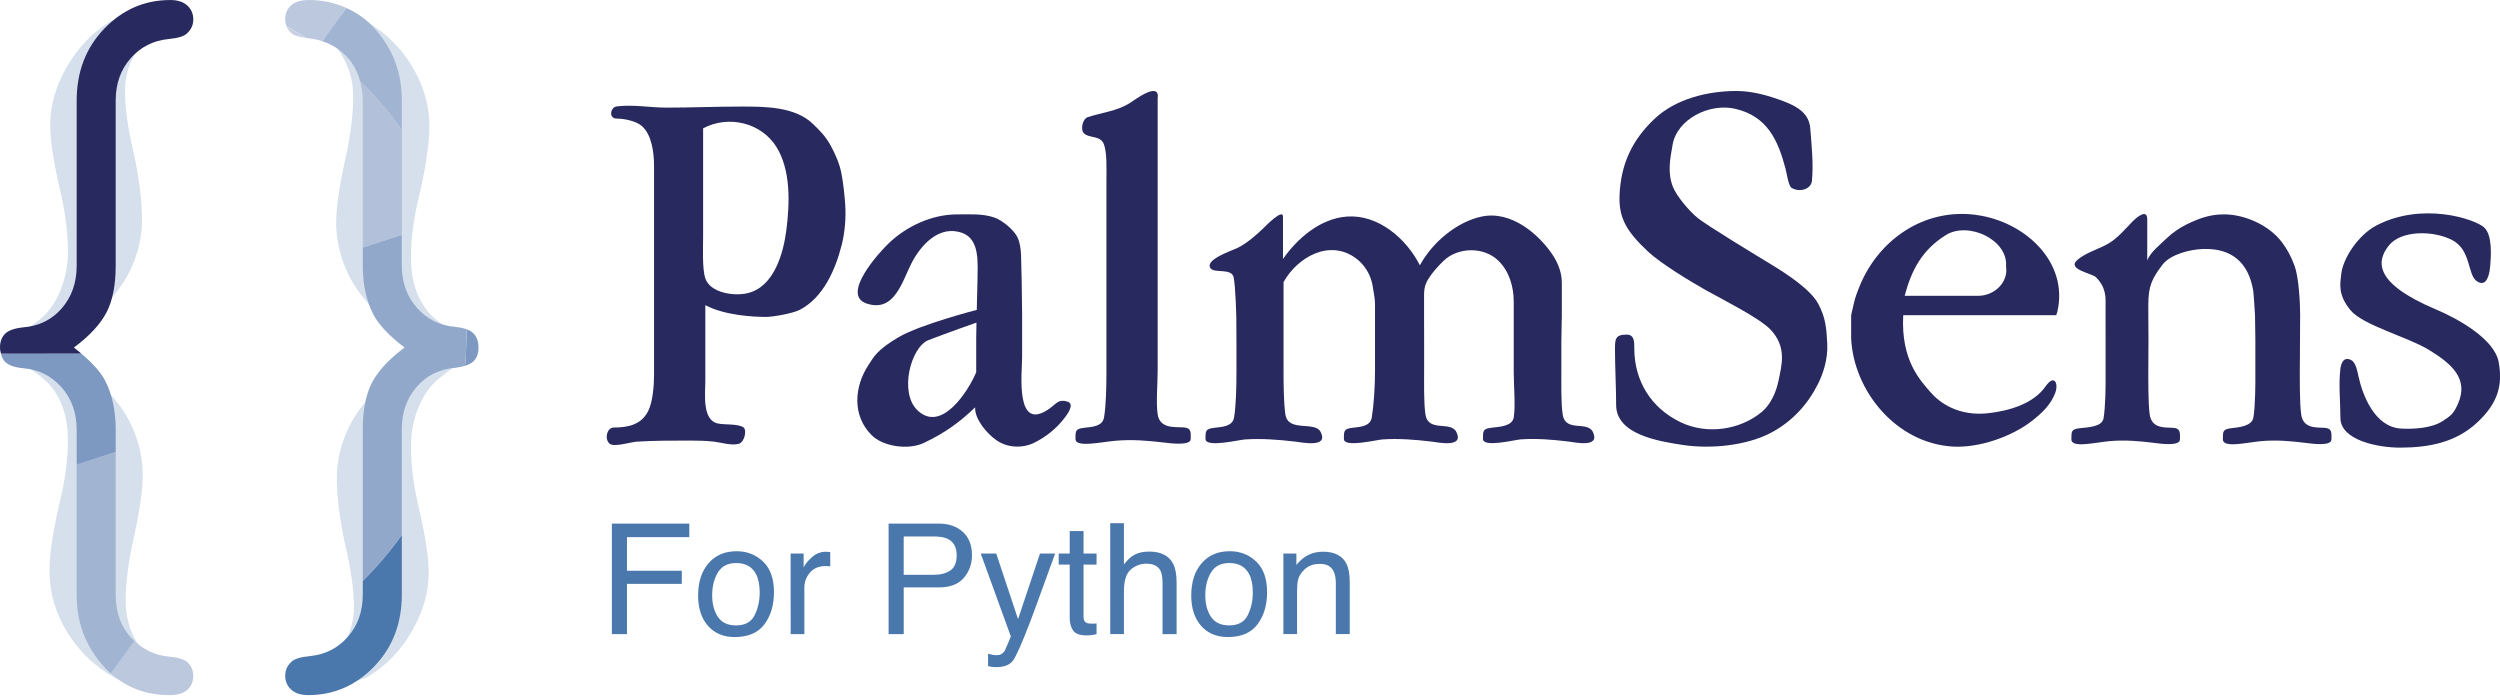
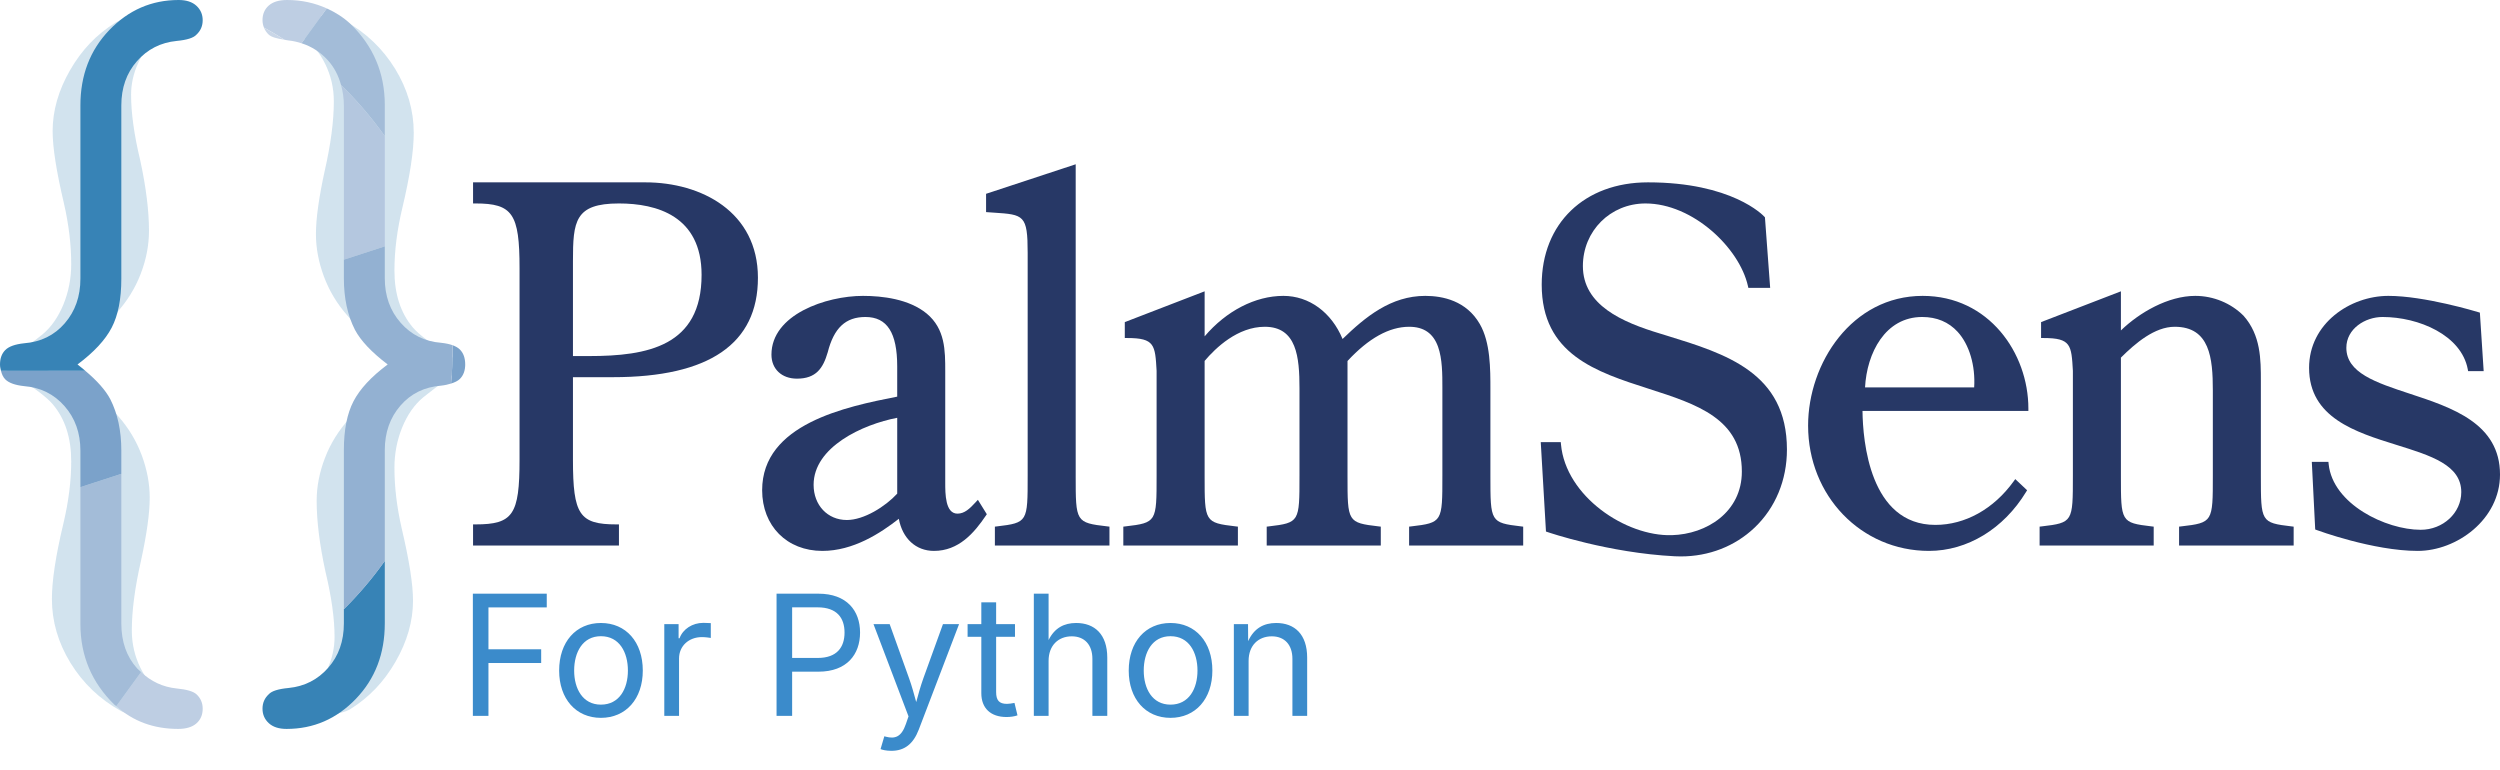
- <svg xmlns="http://www.w3.org/2000/svg" width="132.73" height="36.905" version="1.1" viewBox="0 0 132.73 36.905">
-   <g transform="translate(-25.93,-20.731)">
-     <g fill="#d5e0ec">
-       <path d="m36.168 21.653c-0.9 0.178-1.656 0.499-2.273 0.964-0.406 0.342-0.73 0.776-0.969 1.302-0.241 0.526-0.361 1.063-0.361 1.611 0 0.928 0.154 2.035 0.463 3.32 0.295 1.367 0.443 2.556 0.443 3.568 0 0.723-0.139 1.449-0.417 2.172-0.276 0.726-0.691 1.396-1.247 2.011-0.528 0.641-1.108 1.14-1.736 1.495-0.628 0.357-1.51 0.685-2.642 0.986v0.082c1.145 0.369 2.053 0.752 2.725 1.148s1.26 0.894 1.764 1.497c0.519 0.588 0.913 1.244 1.184 1.967 0.269 0.726 0.406 1.442 0.406 2.153 0 0.779-0.148 1.844-0.443 3.199-0.309 1.353-0.463 2.529-0.463 3.525 0 0.67 0.146 1.299 0.435 1.888 0.289 0.586 0.663 1.032 1.117 1.331 0.432 0.357 1.104 0.622 2.014 0.8 0 0-3.064 0.646-4.128 0.051-1.067-0.593-1.912-1.403-2.542-2.428-0.628-1.027-0.941-2.105-0.941-3.24 0-0.916 0.191-2.172 0.571-3.773 0.272-1.133 0.406-2.199 0.406-3.197 0-1.177-0.306-2.134-0.923-2.871-0.615-0.738-2.659-1.92-2.659-1.92s1.595-1.203 2.125-1.627c0.443-0.369 0.797-0.875 1.062-1.516 0.263-0.644 0.395-1.326 0.395-2.052 0-0.969-0.122-1.994-0.369-3.074-0.38-1.613-0.571-2.83-0.571-3.65 0-1.039 0.295-2.071 0.886-3.096s1.334-1.8 2.29-2.399 4.398-0.227 4.398-0.227z" />
-       <path d="m41.117 56.86c0.9-0.178 1.656-0.499 2.273-0.964 0.406-0.342 0.73-0.776 0.969-1.302 0.241-0.526 0.361-1.063 0.361-1.611 0-0.928-0.154-2.035-0.463-3.32-0.295-1.367-0.443-2.556-0.443-3.568 0-0.723 0.139-1.449 0.417-2.172 0.276-0.726 0.691-1.396 1.247-2.011 0.528-0.641 1.108-1.14 1.736-1.495 0.628-0.357 1.51-0.685 2.642-0.986v-0.082c-1.145-0.369-2.053-0.752-2.725-1.148s-1.26-0.894-1.764-1.497c-0.519-0.588-0.913-1.244-1.184-1.967-0.269-0.726-0.406-1.442-0.406-2.153 0-0.779 0.148-1.844 0.443-3.199 0.309-1.353 0.463-2.529 0.463-3.525 0-0.67-0.146-1.299-0.435-1.888-0.289-0.586-0.663-1.032-1.117-1.331-0.432-0.357-1.104-0.622-2.014-0.8 0 0 3.064-0.646 4.128-0.051 1.067 0.593 1.912 1.403 2.542 2.428 0.628 1.027 0.941 2.105 0.941 3.24 0 0.916-0.191 2.172-0.571 3.773-0.272 1.133-0.406 2.199-0.406 3.197 0 1.177 0.306 2.134 0.923 2.871 0.615 0.738 2.659 1.92 2.659 1.92s-1.595 1.203-2.125 1.627c-0.443 0.369-0.797 0.875-1.062 1.516-0.263 0.644-0.395 1.326-0.395 2.052 0 0.969 0.122 1.994 0.369 3.074 0.38 1.613 0.571 2.83 0.571 3.65 0 1.039-0.295 2.071-0.886 3.096s-1.334 1.8-2.29 2.399-4.398 0.227-4.398 0.227z" />
-     </g>
+ <svg xmlns="http://www.w3.org/2000/svg" id="b" data-name="Layer 1" version="1.1" viewBox="0 0 609.02 187.57">
+   <g opacity=".23">
+     <path d="m64.17 173.84c4.328-0.858 7.966-2.401 10.935-4.64 1.955-1.647 3.513-3.735 4.663-6.264 1.16-2.529 1.735-5.116 1.735-7.749 0-4.466-0.742-9.791-2.227-15.974-1.422-6.577-2.133-12.297-2.133-17.169 0-3.48 0.669-6.972 2.007-10.452 1.328-3.492 3.325-6.717 6.001-9.675 2.54-3.086 5.332-5.487 8.353-7.192 3.021-1.717 7.266-3.295 12.713-4.745v-0.394c-5.51-1.775-9.879-3.619-13.11-5.522-3.23-1.902-6.064-4.304-8.489-7.204-2.499-2.831-4.391-5.986-5.698-9.466-1.296-3.492-1.955-6.937-1.955-10.359 0-3.747 0.711-8.874 2.133-15.394 1.485-6.508 2.227-12.169 2.227-16.96 0-3.225-0.7-6.253-2.091-9.083-1.39-2.819-3.189-4.965-5.374-6.403-2.08-1.717-5.311-2.993-9.691-3.851 0 0 14.741-3.109 19.864-0.244 5.133 2.854 9.2 6.752 12.232 11.682 3.021 4.942 4.527 10.127 4.527 15.591 0 4.408-0.92 10.452-2.75 18.155-1.307 5.452-1.955 10.58-1.955 15.382 0 5.661 1.474 10.266 4.443 13.816 2.959 3.55 12.796 9.236 12.796 9.236s-7.674 5.786-10.224 7.828c-2.133 1.775-3.837 4.211-5.112 7.297-1.265 3.097-1.903 6.38-1.903 9.872 0 4.663 0.585 9.594 1.777 14.791 1.83 7.761 2.75 13.619 2.75 17.563 0 5-1.422 9.965-4.265 14.895-2.844 4.93-6.416 8.663-11.019 11.543s-21.16 1.09-21.16 1.09z" fill="#3783b6" />
  </g>
-   <g transform="translate(-25.93,-20.731)" display="none">
-     <path d="m38.763 62.282c12.15 0 22.132-9.43 23.03-21.354h-46.06c0.898 11.924 10.88 21.354 23.03 21.354z" fill="none" />
-     <path d="m10.025 37.588h5.684c0.799-11.423 9.938-20.565 21.352-21.396v-5.697c-14.544 0.846-26.221 12.54-27.036 27.092z" fill="#28295e" />
-     <path d="m67.5 40.956h-5.697c-0.831 11.414-9.973 20.553-21.396 21.352v5.684c14.552-0.815 26.246-12.492 27.092-27.036z" fill="#bbc8de" />
+   <path d="M69.931,0c-1.955,0-3.441.45-4.458,1.349-1.016.899-1.524,2.092-1.524,3.577,0,.655.134,1.246.354,1.797h0c1.688.946,3.362,1.906,4.983,2.956h0c.354.051.596.135.995.173,1.112.115,2.154.361,3.161.683h0l6.164-8.484c-2.898-1.313-6.095-2.051-9.675-2.051" fill="#becee3" />
+   <path d="m79.606 2.051-6.164 8.484c2.461 0.785 4.625 2.158 6.458 4.185 1.539 1.703 2.563 3.727 3.184 6.002 3.921 3.812 7.483 7.974 10.656 12.447v-7.6c0-7.741-2.775-14.31-8.328-19.704-1.74-1.643-3.705-2.862-5.805-3.814" fill="#a3bcd8" />
+   <path d="M110.243,84.093l.038.811h0c0,2.879-.141,5.726-.406,8.535.916-.288,1.675-.647,2.162-1.135.86-.86,1.291-2.034,1.291-3.519,0-1.564-.431-2.775-1.291-3.635-.431-.431-1.029-.783-1.793-1.057" fill="#7ba2ca" />
+   <path d="M93.739,136.648c-2.984,4.207-6.318,8.134-9.969,11.76v3.477h0c0,4.299-1.272,7.897-3.812,10.789-2.542,2.894-5.767,4.537-9.677,4.926-2.501.235-4.104.743-4.808,1.526-1.016.937-1.524,2.111-1.524,3.519s.508,2.58,1.524,3.519c1.016.937,2.463,1.407,4.339,1.407,6.569,0,12.198-2.444,16.889-7.331,4.691-4.888,7.037-11.006,7.037-18.355v-15.237" fill="#3783b6" />
+   <path d="M64.303,6.723c.252.638.625,1.219,1.17,1.722.653.589,2.013.973,3.812,1.234-1.62-1.05-3.295-2.01-4.983-2.956" fill="#c9d6e7" />
+   <path d="M83.084,20.722c.42,1.535.687,3.167.687,4.964v37.572l9.969-3.24v-26.849h0c-3.172-4.473-6.734-8.635-10.656-12.447" fill="#b4c7df" />
+   <path d="M93.739,60.017h0l-9.969,3.24v4.533c0,4.849.899,9.032,2.696,12.55,1.407,2.659,4.066,5.474,7.976,8.445h0c-3.987,2.971-6.764,5.963-8.328,8.971-1.564,3.011-2.344,6.979-2.344,11.905v38.746c3.65-3.626,6.985-7.553,9.969-11.76v-26.986h0c0-4.299,1.27-7.916,3.812-10.849,2.54-2.932,5.844-4.553,9.91-4.866.948-.103,1.714-.29,2.412-.508.265-2.809.406-5.656.406-8.535l-.038-.811h0c-.762-.273-1.688-.468-2.781-.585-3.989-.312-7.272-1.934-9.852-4.868-2.58-2.932-3.87-6.548-3.87-10.849v-7.773" fill="#93b1d2" />
+   <g opacity=".23">
+     <path d="M49.267,4.432c-4.328.858-7.966,2.401-10.935,4.64-1.955,1.647-3.513,3.735-4.663,6.264-1.16,2.529-1.735,5.116-1.735,7.749,0,4.466.742,9.791,2.227,15.974,1.422,6.577,2.133,12.297,2.133,17.169,0,3.48-.669,6.972-2.007,10.452-1.328,3.492-3.325,6.717-6.001,9.675-2.54,3.086-5.332,5.487-8.353,7.192-3.021,1.717-7.266,3.295-12.713,4.745v.394c5.51,1.775,9.879,3.619,13.11,5.522s6.064,4.304,8.489,7.204c2.499,2.831,4.391,5.986,5.698,9.466,1.296,3.492,1.955,6.937,1.955,10.359,0,3.747-.711,8.874-2.133,15.394-1.485,6.508-2.227,12.169-2.227,16.96,0,3.225.7,6.253,2.091,9.083,1.39,2.819,3.189,4.965,5.374,6.403,2.08,1.717,5.311,2.993,9.691,3.851,0,0-14.741,3.109-19.864.244-5.133-2.854-9.2-6.752-12.232-11.682-3.021-4.942-4.527-10.127-4.527-15.591,0-4.408.92-10.452,2.75-18.155,1.307-5.452,1.955-10.58,1.955-15.382,0-5.661-1.474-10.266-4.443-13.816C9.948,94.997.11,89.311.11,89.311c0,0,7.674-5.786,10.224-7.828,2.133-1.775,3.837-4.211,5.112-7.297,1.265-3.097,1.903-6.38,1.903-9.872,0-4.663-.585-9.594-1.777-14.791-1.83-7.761-2.75-13.619-2.75-17.563,0-5,1.422-9.965,4.265-14.895,2.844-4.93,6.416-8.663,11.019-11.543,4.603-2.88,21.16-1.09,21.16-1.09Z" fill="#3783b6" />
  </g>
-   <g transform="translate(-25.93,-20.731)">
-     <path d="m42.315 20.732c-0.406 0-0.715 0.093-0.926 0.28s-0.317 0.435-0.317 0.743c0 0.136 0.028 0.259 0.074 0.373 0.351 0.197 0.699 0.396 1.036 0.614 0.074 0.011 0.124 0.028 0.207 0.036 0.231 0.024 0.448 0.075 0.657 0.142l1.281-1.763c-0.602-0.273-1.267-0.426-2.011-0.426" fill="#bbc8de" />
-     <path d="m44.325 21.158-1.281 1.763c0.511 0.163 0.961 0.449 1.342 0.87 0.32 0.354 0.533 0.775 0.662 1.247 0.815 0.792 1.555 1.657 2.215 2.587v-1.579c0-1.609-0.577-2.974-1.731-4.095-0.362-0.341-0.77-0.595-1.206-0.793" fill="#a1b4d2" />
-     <path d="m50.693 38.209 8e-3 0.169c0 0.598-0.029 1.19-0.084 1.774 0.19-0.06 0.348-0.135 0.449-0.236 0.179-0.179 0.268-0.423 0.268-0.731 0-0.325-0.09-0.577-0.268-0.756-0.09-0.09-0.214-0.163-0.373-0.22" fill="#7d98c1" />
-     <path d="m47.263 49.131c-0.62 0.874-1.313 1.691-2.072 2.444v0.723c0 0.894-0.264 1.641-0.792 2.242s-1.199 0.943-2.011 1.024c-0.52 0.049-0.853 0.154-0.999 0.317-0.211 0.195-0.317 0.439-0.317 0.731s0.106 0.536 0.317 0.731 0.512 0.293 0.902 0.293c1.365 0 2.535-0.508 3.51-1.524s1.463-2.287 1.463-3.815v-3.167" fill="#4b78ac" />
-     <path d="m41.145 22.129c0.052 0.133 0.13 0.253 0.243 0.358 0.136 0.122 0.418 0.202 0.792 0.257-0.337-0.218-0.685-0.418-1.036-0.614" fill="#c7d1e3" />
-     <path d="m45.048 25.039c0.087 0.319 0.143 0.658 0.143 1.032v7.809l2.072-0.673v-5.58c-0.659-0.93-1.4-1.795-2.215-2.587" fill="#b2c0d9" />
-     <path d="m47.263 33.205-2.072 0.673v0.942c0 1.008 0.187 1.877 0.56 2.608 0.293 0.553 0.845 1.138 1.658 1.755-0.829 0.617-1.406 1.239-1.731 1.865s-0.487 1.45-0.487 2.474v8.053c0.759-0.754 1.452-1.57 2.072-2.444v-5.608c0-0.894 0.264-1.645 0.792-2.255 0.528-0.609 1.215-0.946 2.06-1.011 0.197-0.022 0.356-0.06 0.501-0.106 0.055-0.584 0.084-1.176 0.084-1.774l-8e-3 -0.169c-0.158-0.057-0.351-0.097-0.578-0.122-0.829-0.065-1.511-0.402-2.048-1.012-0.536-0.609-0.804-1.361-0.804-2.255v-1.615" fill="#92a8cb" />
-     <path d="m33.07 54.758-1.255 1.726c0.847 0.763 1.888 1.152 3.132 1.152 0.406 0 0.715-0.094 0.926-0.28 0.211-0.187 0.317-0.435 0.317-0.743 0-0.293-0.106-0.537-0.317-0.731-0.163-0.146-0.496-0.244-1-0.293-0.705-0.072-1.303-0.357-1.804-0.831" fill="#bbc8de" />
-     <path d="m32.071 44.721-2.072 0.673v6.928c0 1.609 0.577 2.974 1.73 4.095l0.086 0.066 1.255-1.726-0.194-0.181c-0.537-0.593-0.804-1.353-0.804-2.279v-7.577" fill="#a1b4d2" />
-     <path d="m30.246 39.504h-4.267c0.041 0.171 0.106 0.323 0.219 0.436 0.179 0.179 0.495 0.293 0.951 0.341 0.829 0.065 1.511 0.402 2.048 1.012 0.536 0.609 0.804 1.361 0.804 2.254v1.848l2.072-0.673v-1.174c0-1.007-0.187-1.877-0.561-2.608-0.241-0.456-0.67-0.935-1.265-1.435" fill="#7d98c1" />
-     <path d="m29.853 39.184c0.829-0.617 1.406-1.239 1.731-1.865 0.325-0.625 0.488-1.45 0.488-2.474v-8.775c0-0.894 0.264-1.641 0.792-2.242s1.198-0.943 2.011-1.024c0.52-0.049 0.853-0.154 1-0.317 0.211-0.195 0.317-0.439 0.317-0.731s-0.106-0.536-0.317-0.731c-0.212-0.195-0.512-0.293-0.902-0.293-1.365 0-2.535 0.508-3.51 1.524s-1.462 2.287-1.462 3.815v8.775c0 0.894-0.264 1.645-0.792 2.255-0.528 0.609-1.215 0.946-2.06 1.011-0.455 0.049-0.772 0.163-0.951 0.341s-0.268 0.422-0.268 0.731c0 0.12 0.025 0.22 0.05 0.32h4.267c-0.126-0.106-0.25-0.212-0.393-0.32z" fill="#28295e" />
-     <g display="none" fill="#4b78ac">
-       <path d="m58.483 48.499h3.896v0.665h-3.107v1.886h2.725v0.665h-2.725v2.716h-0.789v-5.931z" />
-       <path d="m62.902 52.287c0-0.316 0.044-0.611 0.133-0.885 0.088-0.274 0.221-0.512 0.398-0.714s0.395-0.361 0.652-0.478 0.558-0.175 0.901-0.175c0.337 0 0.637 0.058 0.897 0.175 0.26 0.116 0.479 0.275 0.656 0.478s0.31 0.44 0.399 0.714c0.088 0.274 0.133 0.569 0.133 0.885s-0.044 0.609-0.133 0.88-0.222 0.508-0.399 0.71-0.396 0.361-0.656 0.478-0.56 0.174-0.897 0.174c-0.344 0-0.644-0.058-0.901-0.174-0.258-0.116-0.475-0.275-0.652-0.478s-0.31-0.439-0.398-0.71c-0.089-0.271-0.133-0.565-0.133-0.88zm0.748 0c0 0.26 0.034 0.491 0.104 0.693s0.165 0.371 0.287 0.507 0.265 0.24 0.428 0.312c0.164 0.072 0.336 0.108 0.52 0.108s0.355-0.036 0.519-0.108c0.163-0.072 0.306-0.176 0.428-0.312s0.217-0.305 0.287-0.507 0.104-0.433 0.104-0.693-0.035-0.492-0.104-0.694-0.165-0.372-0.287-0.511c-0.122-0.138-0.265-0.244-0.428-0.316-0.164-0.072-0.336-0.108-0.519-0.108s-0.356 0.036-0.52 0.108c-0.163 0.072-0.306 0.178-0.428 0.316-0.122 0.139-0.217 0.309-0.287 0.511s-0.104 0.434-0.104 0.694z" />
-       <path d="m67.878 50.136h0.665v0.905h0.017c0.171-0.349 0.382-0.606 0.631-0.772 0.249-0.167 0.565-0.244 0.947-0.233v0.748c-0.282 0-0.523 0.039-0.723 0.116s-0.36 0.191-0.482 0.34-0.21 0.333-0.266 0.548c-0.056 0.216-0.083 0.46-0.083 0.731v1.911h-0.706z" />
-       <path d="m73.095 48.499h2.035c0.914 0 1.617 0.232 2.11 0.698 0.493 0.465 0.739 1.174 0.739 2.126 0 0.499-0.055 0.94-0.166 1.325s-0.282 0.709-0.515 0.972c-0.232 0.263-0.529 0.464-0.889 0.603-0.36 0.138-0.787 0.208-1.279 0.208h-2.035v-5.931zm0.789 5.267h1.312c0.088 0 0.199-7e-3 0.333-0.021 0.133-0.014 0.274-0.047 0.423-0.1 0.15-0.052 0.298-0.128 0.444-0.229 0.147-0.1 0.278-0.235 0.395-0.407 0.116-0.172 0.211-0.386 0.286-0.644 0.075-0.257 0.112-0.569 0.112-0.935 0-0.354-0.035-0.671-0.104-0.951s-0.183-0.517-0.34-0.71-0.361-0.343-0.61-0.449c-0.25-0.105-0.557-0.158-0.922-0.158h-1.329v4.602z" />
-       <path d="m82.498 53.068c-0.094 0.477-0.302 0.839-0.624 1.088s-0.727 0.374-1.215 0.374c-0.344 0-0.643-0.057-0.895-0.17-0.253-0.113-0.465-0.27-0.637-0.469s-0.301-0.438-0.387-0.714c-0.086-0.277-0.135-0.579-0.146-0.905 0-0.321 0.05-0.619 0.15-0.893s0.239-0.511 0.419-0.71 0.393-0.354 0.64-0.465c0.246-0.111 0.516-0.167 0.81-0.167 0.382 0 0.699 0.079 0.951 0.237s0.454 0.359 0.606 0.603 0.258 0.509 0.316 0.797 0.082 0.562 0.07 0.822h-3.214c-6e-3 0.188 0.017 0.367 0.066 0.536 0.05 0.169 0.13 0.319 0.241 0.449s0.252 0.234 0.424 0.312c0.171 0.078 0.374 0.116 0.606 0.116 0.293 0 0.537-0.069 0.731-0.208 0.194-0.138 0.321-0.349 0.382-0.631h0.706zm-0.689-1.196c-0.011-0.166-0.048-0.324-0.112-0.474-0.064-0.149-0.15-0.278-0.258-0.386s-0.237-0.194-0.386-0.257-0.31-0.096-0.482-0.096c-0.183 0-0.347 0.032-0.494 0.096-0.146 0.063-0.273 0.151-0.378 0.262s-0.188 0.24-0.249 0.386c-0.061 0.147-0.097 0.303-0.108 0.469z" />
-       <path d="m85.223 54.43h-0.756l-1.595-4.294h0.789l1.205 3.58h0.017l1.171-3.58h0.739z" />
-       <path d="m91.112 53.068c-0.094 0.477-0.302 0.839-0.624 1.088s-0.727 0.374-1.215 0.374c-0.344 0-0.643-0.057-0.895-0.17-0.253-0.113-0.465-0.27-0.637-0.469s-0.301-0.438-0.387-0.714c-0.086-0.277-0.135-0.579-0.146-0.905 0-0.321 0.05-0.619 0.15-0.893s0.239-0.511 0.419-0.71 0.393-0.354 0.64-0.465c0.246-0.111 0.516-0.167 0.81-0.167 0.382 0 0.699 0.079 0.951 0.237s0.454 0.359 0.606 0.603 0.258 0.509 0.316 0.797 0.082 0.562 0.07 0.822h-3.214c-6e-3 0.188 0.017 0.367 0.066 0.536 0.05 0.169 0.13 0.319 0.241 0.449s0.252 0.234 0.424 0.312c0.171 0.078 0.374 0.116 0.606 0.116 0.293 0 0.537-0.069 0.731-0.208 0.194-0.138 0.321-0.349 0.382-0.631h0.706zm-0.69-1.196c-0.011-0.166-0.048-0.324-0.112-0.474-0.064-0.149-0.15-0.278-0.258-0.386s-0.237-0.194-0.386-0.257-0.31-0.096-0.482-0.096c-0.183 0-0.347 0.032-0.494 0.096-0.146 0.063-0.273 0.151-0.378 0.262s-0.188 0.24-0.249 0.386c-0.061 0.147-0.097 0.303-0.108 0.469z" />
-       <path d="m91.942 48.499h0.706v5.931h-0.706z" />
-       <path d="m93.512 52.287c0-0.316 0.044-0.611 0.133-0.885 0.088-0.274 0.221-0.512 0.398-0.714s0.395-0.361 0.652-0.478 0.558-0.175 0.901-0.175c0.337 0 0.637 0.058 0.897 0.175 0.26 0.116 0.479 0.275 0.656 0.478s0.31 0.44 0.399 0.714c0.088 0.274 0.133 0.569 0.133 0.885s-0.044 0.609-0.133 0.88-0.222 0.508-0.399 0.71-0.396 0.361-0.656 0.478-0.56 0.174-0.897 0.174c-0.344 0-0.644-0.058-0.901-0.174-0.258-0.116-0.475-0.275-0.652-0.478s-0.31-0.439-0.398-0.71c-0.089-0.271-0.133-0.565-0.133-0.88zm0.748 0c0 0.26 0.034 0.491 0.104 0.693s0.165 0.371 0.287 0.507 0.265 0.24 0.428 0.312c0.164 0.072 0.336 0.108 0.52 0.108s0.355-0.036 0.519-0.108c0.163-0.072 0.306-0.176 0.428-0.312s0.217-0.305 0.287-0.507 0.104-0.433 0.104-0.693-0.035-0.492-0.104-0.694-0.165-0.372-0.287-0.511c-0.122-0.138-0.265-0.244-0.428-0.316-0.164-0.072-0.336-0.108-0.519-0.108s-0.356 0.036-0.52 0.108c-0.163 0.072-0.306 0.178-0.428 0.316-0.122 0.139-0.217 0.309-0.287 0.511s-0.104 0.434-0.104 0.694z" />
-       <path d="m98.538 50.136h0.706v0.581h0.017c0.116-0.238 0.299-0.411 0.548-0.519s0.523-0.162 0.822-0.162c0.332 0 0.622 0.061 0.868 0.183s0.451 0.287 0.615 0.494c0.163 0.208 0.287 0.447 0.37 0.718s0.125 0.56 0.125 0.864-0.04 0.593-0.121 0.864c-0.08 0.271-0.202 0.508-0.365 0.71-0.164 0.202-0.369 0.363-0.615 0.481-0.247 0.119-0.533 0.179-0.86 0.179-0.111 0-0.23-0.011-0.357-0.033s-0.254-0.06-0.382-0.112c-0.127-0.052-0.248-0.122-0.361-0.208-0.114-0.086-0.209-0.192-0.287-0.32h-0.017v2.218h-0.706v-5.939zm3.323 2.11c0-0.2-0.026-0.395-0.079-0.586s-0.133-0.361-0.241-0.511-0.247-0.269-0.416-0.357c-0.169-0.089-0.367-0.133-0.594-0.133-0.238 0-0.44 0.047-0.606 0.142s-0.302 0.217-0.407 0.37c-0.105 0.152-0.181 0.325-0.229 0.519-0.047 0.194-0.07 0.39-0.07 0.59 0 0.21 0.025 0.414 0.075 0.61 0.05 0.197 0.129 0.37 0.237 0.519 0.108 0.15 0.248 0.27 0.419 0.362 0.171 0.091 0.379 0.137 0.623 0.137 0.238 0 0.44-0.047 0.606-0.141s0.299-0.219 0.398-0.374c0.1-0.155 0.172-0.332 0.216-0.531 0.044-0.2 0.066-0.404 0.066-0.615z" />
-       <path d="m107.11 53.068c-0.094 0.477-0.302 0.839-0.624 1.088s-0.727 0.374-1.215 0.374c-0.344 0-0.643-0.057-0.895-0.17-0.253-0.113-0.465-0.27-0.637-0.469s-0.301-0.438-0.387-0.714c-0.086-0.277-0.135-0.579-0.146-0.905 0-0.321 0.05-0.619 0.15-0.893s0.239-0.511 0.419-0.71 0.393-0.354 0.64-0.465c0.246-0.111 0.516-0.167 0.81-0.167 0.382 0 0.699 0.079 0.951 0.237s0.454 0.359 0.606 0.603 0.258 0.509 0.316 0.797 0.082 0.562 0.07 0.822h-3.214c-6e-3 0.188 0.017 0.367 0.066 0.536 0.05 0.169 0.13 0.319 0.241 0.449s0.252 0.234 0.424 0.312c0.171 0.078 0.374 0.116 0.606 0.116 0.293 0 0.537-0.069 0.731-0.208 0.194-0.138 0.321-0.349 0.382-0.631h0.706zm-0.689-1.196c-0.011-0.166-0.048-0.324-0.112-0.474-0.064-0.149-0.15-0.278-0.258-0.386s-0.237-0.194-0.386-0.257-0.31-0.096-0.482-0.096c-0.183 0-0.347 0.032-0.494 0.096-0.146 0.063-0.273 0.151-0.378 0.262s-0.188 0.24-0.249 0.386c-0.061 0.147-0.097 0.303-0.108 0.469z" />
-       <path d="m107.88 50.136h0.665v0.905h0.017c0.171-0.349 0.382-0.606 0.631-0.772 0.249-0.167 0.565-0.244 0.947-0.233v0.748c-0.282 0-0.523 0.039-0.723 0.116s-0.36 0.191-0.482 0.34-0.21 0.333-0.266 0.548c-0.056 0.216-0.083 0.46-0.083 0.731v1.911h-0.706z" />
-       <path d="m111.1 53.076c6e-3 0.161 0.042 0.293 0.108 0.399 0.066 0.105 0.153 0.189 0.262 0.253 0.108 0.064 0.229 0.11 0.365 0.137 0.136 0.028 0.275 0.042 0.419 0.042 0.111 0 0.227-8e-3 0.349-0.025s0.234-0.047 0.336-0.091 0.187-0.109 0.253-0.195c0.066-0.085 0.1-0.195 0.1-0.328 0-0.138-0.041-0.25-0.121-0.336-0.08-0.085-0.186-0.156-0.315-0.212-0.13-0.055-0.28-0.101-0.449-0.137s-0.342-0.073-0.519-0.112-0.349-0.086-0.515-0.141-0.316-0.127-0.449-0.216-0.24-0.202-0.32-0.341c-0.08-0.138-0.12-0.31-0.12-0.515 0-0.216 0.048-0.401 0.145-0.557 0.097-0.155 0.222-0.281 0.374-0.378s0.324-0.169 0.515-0.216 0.38-0.071 0.569-0.071c0.238 0 0.461 0.021 0.668 0.062 0.208 0.042 0.391 0.114 0.548 0.216 0.158 0.103 0.284 0.241 0.378 0.416s0.15 0.392 0.167 0.652h-0.706c-0.011-0.138-0.049-0.253-0.112-0.345-0.064-0.091-0.141-0.165-0.232-0.22-0.092-0.056-0.194-0.096-0.308-0.121s-0.229-0.038-0.345-0.038c-0.105 0-0.212 9e-3 -0.32 0.025s-0.207 0.046-0.295 0.088-0.161 0.099-0.216 0.171c-0.056 0.072-0.083 0.162-0.083 0.268 0 0.128 0.042 0.231 0.128 0.309s0.195 0.144 0.328 0.197 0.283 0.098 0.449 0.134 0.333 0.074 0.499 0.112c0.177 0.039 0.35 0.085 0.519 0.141s0.318 0.128 0.449 0.22c0.13 0.091 0.235 0.206 0.315 0.343 0.08 0.138 0.121 0.309 0.121 0.514 0 0.254-0.054 0.468-0.162 0.642s-0.249 0.313-0.424 0.418c-0.174 0.104-0.371 0.179-0.589 0.224-0.219 0.044-0.437 0.066-0.652 0.066-0.244 0-0.472-0.026-0.685-0.079s-0.403-0.136-0.569-0.25c-0.166-0.113-0.299-0.263-0.398-0.449-0.1-0.185-0.155-0.411-0.167-0.677h0.706z" />
-     </g>
-     <g fill="#28295e">
-       <path d="m122.46 36.856c-0.377-0.718-1.556-1.521-2.592-2.145-0.655-0.396-3.306-2.005-3.796-2.4-0.45-0.362-1.13-1.165-1.326-1.666-0.29-0.741-0.152-1.456-0.015-2.228 0.241-1.369 1.96-2.227 3.328-1.909 1.709 0.397 2.272 1.679 2.671 3.189 0.058 0.218 0.155 0.906 0.313 1.004 0.423 0.262 1.043 0.08 1.086-0.366 0.088-0.904-0.018-1.89-0.089-2.797-0.063-0.773-0.666-1.154-1.43-1.437-0.782-0.293-1.632-0.539-2.485-0.539-1.544 0-3.222 0.418-4.343 1.469-1.217 1.141-1.8 2.438-1.867 4.067-0.05 1.195 0.364 1.914 1.507 2.986 0.691 0.646 2.297 1.616 3.091 2.062 0.794 0.445 2.798 1.449 3.396 2.063 0.916 0.943 0.609 1.922 0.444 2.744-0.126 0.618-0.428 1.275-0.906 1.665-1.144 0.936-2.876 1.203-4.281 0.534-1.599-0.761-2.468-2.225-2.468-3.923 0-0.337 0.012-0.734-0.404-0.734-0.61 0-0.621 0.243-0.621 0.784 0 0.986 0.061 1.967 0.061 2.953 0 1.581 2.292 1.931 3.524 2.12 1.502 0.231 3.423 0.04 4.733-0.664 1.109-0.594 1.935-1.512 2.471-2.595 0.22-0.445 0.527-1.239 0.481-2.132s-0.105-1.391-0.481-2.106z" />
-       <path d="m63.378 36.933c1.025 0.544 2.547 0.624 3.218 0.624 0.395 0 1.436-0.192 1.788-0.373 1.259-0.649 1.903-2.145 2.23-3.435 0.175-0.691 0.236-1.436 0.191-2.147-0.03-0.485-0.11-1.2-0.205-1.68-0.092-0.468-0.298-0.968-0.561-1.45-0.276-0.503-0.55-0.775-0.943-1.157-0.949-0.923-2.542-0.927-3.79-0.927-1.34 0-2.68 0.057-3.987 0.057-0.882 0-1.747-0.175-2.644-0.065-0.345 0.041-0.44 0.646-0.015 0.646 0.405 0 1.047 0.126 1.357 0.405 0.535 0.479 0.637 1.461 0.637 2.103v11.122c0 0.538-0.067 1.421-0.313 1.903-0.358 0.705-1.03 0.87-1.828 0.87-0.374 0-0.503 0.65-0.205 0.867 0.248 0.182 1.128-0.098 1.414-0.115 0.924-0.059 1.853-0.059 2.781-0.059 0.453 0 0.9 5e-3 1.349 0.059 0.405 0.049 0.904 0.217 1.293 0.115 0.316-0.081 0.446-0.727 0.265-0.868-0.271-0.213-1.02-0.128-1.395-0.219-0.816-0.202-0.638-1.605-0.638-2.22v-4.054zm-0.119-9.389c1.352-0.719 3.092-0.298 3.892 0.986 0.776 1.246 0.706 3.018 0.53 4.405-0.154 1.207-0.633 3.022-2.064 3.362-0.75 0.177-1.987-0.031-2.239-0.783-0.172-0.512-0.118-1.625-0.118-2.216v-5.753z" />
-       <path d="m82.603 42.053c-0.476-0.147-0.586 0.105-0.934 0.357-1.872 1.347-1.473-1.876-1.473-2.742v-2.235c0-0.735-0.042-2.947-0.057-3.182-0.017-0.289-0.047-0.592-0.17-0.877-0.186-0.442-0.854-0.963-1.247-1.095-0.638-0.215-1.293-0.165-1.983-0.165-1.334 0-2.675 0.625-3.625 1.533-0.482 0.461-2.579 2.74-1.163 3.202 1.479 0.485 1.879-1.192 2.381-2.161 0.491-0.95 1.466-2.037 2.691-1.588 0.959 0.351 0.804 1.665 0.804 2.488 0 0.194-0.02 0.814-0.038 1.596 0 0-3.009 0.774-4.157 1.452-1.146 0.678-1.311 1.04-1.595 1.475-0.75 1.145-0.879 2.675 0.169 3.722 0.624 0.622 1.969 0.798 2.779 0.411 1.079-0.515 1.845-1.05 2.717-1.886-0.03 0.632 0.632 1.4 1.134 1.748 0.564 0.394 1.354 0.444 1.987 0.139 0.645-0.314 1.217-0.781 1.64-1.343 0.128-0.168 0.545-0.723 0.141-0.848zm-4.844-3.367v1.808c-0.393 0.948-1.837 3.269-3.129 2.011-0.973-0.945-0.34-3.355 0.598-3.718 0.937-0.363 2.544-0.93 2.544-0.93-8e-3 0.323-0.013 0.828-0.013 0.828z" />
-       <path d="m87.393 37.609v-11.633c0.15-0.986-1.247 0.08-1.475 0.223-0.688 0.433-1.477 0.504-2.238 0.751-0.27 0.089-0.408 0.66-0.197 0.864 0.268 0.264 0.86 0.097 1.048 0.558 0.18 0.443 0.142 1.327 0.142 1.94v10.132c0 0.818-0.02 1.827-0.129 2.453-0.082 0.478-0.63 0.497-1.047 0.546-0.466 0.057-0.468 0.15-0.468 0.593 0 0.478 1.349 0.162 2.141 0.094 0.883-0.076 1.695-5e-3 2.573 0.098 0.268 0.031 1.409 0.19 1.405-0.19-3e-3 -0.323 0.065-0.594-0.404-0.617s-1.237 0.064-1.351-0.69c-0.093-0.619 0-1.597 0-2.361v-2.76z" />
-       <path d="m108.85 37.609v-1.869c0-0.67-0.304-1.22-0.566-1.592-0.679-0.965-2.104-2.251-3.683-1.921-1.325 0.276-2.626 1.374-3.287 2.589-0.722-1.425-2.209-2.698-3.853-2.589-1.437 0.096-2.666 1.174-3.415 2.255v-2.255c0-0.445-0.944 0.526-1.004 0.584-0.398 0.39-0.91 0.837-1.413 1.085-0.298 0.147-1.784 0.626-1.42 1.088 0.211 0.268 1.114-0.034 1.218 0.474 0.106 0.506 0.141 2.152 0.141 2.152l8e-3 1.275v1.56c0 0.818-0.02 1.827-0.128 2.453-0.082 0.478-0.631 0.497-1.047 0.546-0.467 0.057-0.468 0.15-0.468 0.593 0 0.478 1.747 0.049 2.096 0.025 0.885-0.06 1.786 0.012 2.663 0.114 0.372 0.043 1.782 0.346 1.358-0.503-0.306-0.617-1.729 0.036-1.877-0.943-0.091-0.619-0.097-1.597-0.097-2.361v-4.661c0.727-1.31 2.429-2.302 3.835-1.27 0.44 0.323 0.815 0.866 0.909 1.548 0.04 0.295 0.112 0.587 0.112 0.891v3.567c0 0.818-0.067 1.827-0.172 2.453-0.08 0.478-0.616 0.497-1.024 0.546-0.454 0.057-0.456 0.15-0.456 0.593 0 0.478 1.704 0.049 2.047 0.025 0.863-0.06 1.744 0.012 2.6 0.114 0.364 0.043 1.74 0.346 1.328-0.503-0.299-0.617-1.502 0.036-1.646-0.943-0.09-0.619-0.069-1.597-0.069-2.361v-1.485l-3e-3 -1.275v-0.926c0-0.471-0.023-0.742 0.228-1.143 0.225-0.36 0.493-0.651 0.792-0.946 0.766-0.753 2.16-0.779 2.933-0.014 0.577 0.571 0.807 1.383 0.807 2.176v3.687c0 0.818 0.101 1.827 0 2.453-0.08 0.478-0.789 0.497-1.189 0.546-0.443 0.057-0.444 0.15-0.444 0.593 0 0.478 1.665 0.049 2 0.025 0.843-0.06 1.704 0.012 2.541 0.114 0.354 0.043 1.699 0.346 1.297-0.503-0.292-0.617-1.468 0.036-1.609-0.943-0.087-0.619-0.067-1.597-0.067-2.361v-1.485l0.021-1.275z" />
-       <path d="m132 37.132c-0.011 0.03 0 0 0 0z" />
-       <path d="m130.85 32.14c-2.809-0.375-5.199 1.364-6.178 3.759-0.143 0.354-0.242 0.601-0.323 0.963-0.067 0.296-0.138 0.602-0.138 0.602v1.229c0.125 2.768 2.368 5.566 5.393 5.747 1.393 0.085 3.153-0.529 4.236-1.385 0.541-0.426 0.979-0.858 1.205-1.461 0.188-0.504-0.041-1.022-0.513-0.348-0.644 0.924-1.928 1.294-3.013 1.42-1.596 0.185-2.609-0.543-3.106-1.125s-1.57-1.652-1.437-4.076h8.121c6e-3 -0.02 0.021-0.06 0.058-0.168 0.625-2.646-1.719-4.811-4.306-5.155zm0.105 4.296h-3.902c0.36-1.373 0.931-2.438 2.182-3.223 1.187-0.744 3.317 0.237 3.2 1.666 0.133 0.844-0.623 1.557-1.481 1.557z" />
-       <path d="m155.25 37.156c-3.311-1.4-3.152-2.562-2.489-3.394 0.644-0.807 2.355-0.809 3.358-0.286 1.02 0.532 0.803 1.835 1.308 2.183 0.521 0.359 0.668-0.361 0.702-0.71 0.059-0.598 0.143-1.75-0.324-2.154-0.515-0.446-3.261-1.349-5.68-0.108-0.994 0.51-1.804 1.766-1.894 2.592-0.059 0.536-0.184 1.095 0.485 1.914 0.67 0.818 3.047 1.42 4.195 2.128s2.127 1.51 1.506 2.875c-0.219 0.479-0.339 0.601-0.835 0.911-0.588 0.367-1.541 0.414-2.179 0.377-1.391-0.078-2.042-1.766-2.261-2.791-0.046-0.223-0.132-0.702-0.367-0.836-0.402-0.225-0.552 0.155-0.588 0.439-0.104 0.848 0 1.764 0 2.618 0 1.219 2.065 1.583 3.152 1.583 1.584 0 3.009-0.293 4.13-1.353 1.092-1.025 1.344-1.983 1.119-3.196-0.225-1.212-2.126-2.281-3.338-2.794z" />
-       <path d="m148.05 37.501c0-0.743-0.079-2.072-0.298-2.66-0.19-0.506-0.372-0.845-0.652-1.225-0.688-0.936-2.005-1.504-3.087-1.504-0.755 0-1.314 0.206-1.984 0.529-0.383 0.186-0.775 0.456-1.077 0.752-0.326 0.319-0.861 0.725-1.02 1.17v-2.187c0-0.592-0.573-0.099-0.793 0.126-0.378 0.39-0.783 0.874-1.263 1.156-0.521 0.308-1.27 0.498-1.696 0.915-0.475 0.467 0.831 0.682 1.02 0.868 0.36 0.353 0.503 0.727 0.52 1.198 4e-3 0.171-2e-3 0.836-2e-3 0.836l2e-3 1.281v2.283c0 0.167-4e-3 1.269-0.107 1.895-0.077 0.478-0.876 0.482-1.269 0.532-0.439 0.057-0.441 0.15-0.441 0.593 0 0.478 1.271 0.162 2.017 0.094 0.832-0.076 1.597-5e-3 2.424 0.098 0.252 0.031 1.327 0.19 1.324-0.19-3e-3 -0.323 0.061-0.594-0.381-0.617s-1.118 0.042-1.226-0.712c-0.088-0.619-0.072-2.094-0.072-2.374 0-0.41 8e-3 -1.616 8e-3 -1.616l-8e-3 -1.282v-0.557c0-0.965 0.184-1.375 0.749-2.115 0.427-0.562 1.475-0.812 2.141-0.837 1.572-0.059 2.431 0.755 2.677 2.203 0.035 0.209 0.098 1.347 0.098 1.347l0.017 1.24v2.283s0 1.24-0.102 1.866c-0.077 0.478-0.789 0.527-1.182 0.576-0.439 0.057-0.441 0.15-0.441 0.593 0 0.478 1.271 0.162 2.017 0.094 0.832-0.076 1.597-5e-3 2.424 0.098 0.252 0.031 1.327 0.19 1.324-0.19-3e-3 -0.323 0.061-0.594-0.381-0.617s-1.118 0.042-1.226-0.712c-0.088-0.619-0.072-2.094-0.072-2.374 0 0 0.017-2.113 0.017-2.856z" />
-     </g>
-     <g fill="#4b78ac" stroke-width="1.028">
-       <path transform="matrix(1.0051 0 0 .99494 25.93 20.731)" d="m32.32 27.941h4.091v0.723h-3.292v1.791h2.895v0.703h-2.895v2.682h-0.799zm6.556 5.432q0.719 0 0.984-0.542 0.269-0.546 0.269-1.212 0-0.602-0.193-0.98-0.305-0.594-1.052-0.594-0.662 0-0.964 0.506-0.301 0.506-0.301 1.22 0 0.687 0.301 1.144 0.301 0.458 0.956 0.458zm0.028-3.959q0.831 0 1.405 0.554 0.574 0.554 0.574 1.63 0 1.04-0.506 1.718-0.506 0.679-1.57 0.679-0.887 0-1.409-0.598-0.522-0.602-0.522-1.614 0-1.084 0.55-1.726 0.55-0.642 1.478-0.642zm-0.024 0.02m2.883 0.104h0.687v0.743q0.084-0.217 0.414-0.526 0.329-0.313 0.759-0.313 0.02 0 0.068 4e-3t0.165 0.016v0.763q-0.064-0.012-0.12-0.016-0.052-4e-3 -0.116-4e-3 -0.546 0-0.839 0.353-0.293 0.349-0.293 0.807v2.473h-0.723zm5.175-1.598h2.654q0.787 0 1.269 0.446 0.482 0.442 0.482 1.245 0 0.691-0.43 1.204-0.43 0.51-1.321 0.51h-1.855v2.493h-0.799zm3.597 1.694q0-0.65-0.482-0.883-0.265-0.124-0.727-0.124h-1.59v2.044h1.59q0.538 0 0.871-0.229 0.337-0.229 0.337-0.807zm4.4-0.096h0.799q-0.153 0.414-0.679 1.887-0.393 1.108-0.658 1.807-0.626 1.646-0.883 2.007t-0.883 0.361q-0.153 0-0.237-0.012-0.08-0.012-0.201-0.044v-0.658q0.189 0.052 0.273 0.064 0.084 0.012 0.149 0.012 0.201 0 0.293-0.068 0.096-0.064 0.161-0.161 0.02-0.032 0.145-0.329 0.124-0.297 0.181-0.442l-1.59-4.424h0.819l1.152 3.501zm-1.164-0.104m2.734-1.096h0.731v1.2h0.687v0.59h-0.687v2.806q0 0.225 0.153 0.301 0.084 0.044 0.281 0.044 0.052 0 0.112 0 0.06-4e-3 0.141-0.012v0.57q-0.124 0.036-0.261 0.052-0.132 0.016-0.289 0.016-0.506 0-0.687-0.257-0.181-0.261-0.181-0.674v-2.846h-0.582v-0.59h0.582zm2.14-0.418h0.723v2.2q0.257-0.325 0.462-0.458 0.349-0.229 0.871-0.229 0.935 0 1.269 0.654 0.181 0.357 0.181 0.992v2.758h-0.743v-2.71q0-0.474-0.12-0.695-0.197-0.353-0.739-0.353-0.45 0-0.815 0.309-0.365 0.309-0.365 1.168v2.28h-0.723zm6.279 5.452q0.719 0 0.984-0.542 0.269-0.546 0.269-1.212 0-0.602-0.193-0.98-0.305-0.594-1.052-0.594-0.662 0-0.964 0.506t-0.301 1.22q0 0.687 0.301 1.144t0.956 0.458zm0.028-3.959q0.831 0 1.405 0.554t0.574 1.63q0 1.04-0.506 1.718-0.506 0.679-1.57 0.679-0.887 0-1.409-0.598-0.522-0.602-0.522-1.614 0-1.084 0.55-1.726 0.55-0.642 1.478-0.642zm-0.024 0.02m2.863 0.104h0.687v0.61q0.305-0.377 0.646-0.542t0.759-0.165q0.915 0 1.237 0.638 0.177 0.349 0.177 1v2.758h-0.735v-2.71q0-0.393-0.116-0.634-0.193-0.401-0.699-0.401-0.257 0-0.422 0.052-0.297 0.088-0.522 0.353-0.181 0.213-0.237 0.442-0.052 0.225-0.052 0.646v2.252h-0.723z" aria-label="For Python" />
-     </g>
+   <path d="M34.362,163.72l-6.036,8.305c4.076,3.669,9.086,5.545,15.07,5.545,1.955,0,3.44-.452,4.458-1.349,1.016-.899,1.524-2.092,1.524-3.577,0-1.407-.508-2.582-1.524-3.519-.783-.704-2.386-1.174-4.809-1.407-3.394-.346-6.27-1.718-8.682-3.998" fill="#becee3" />
+   <path d="M29.556,115.429l-9.969,3.24v33.333c0,7.741,2.775,14.31,8.326,19.704l.412.32,6.036-8.305-.935-.869c-2.582-2.854-3.87-6.51-3.87-10.966v-36.456" fill="#a3bcd8" />
+   <path d="M20.771,90.324H.239c.199.82.508,1.554,1.052,2.096.86.86,2.384,1.407,4.574,1.643,3.987.312,7.271,1.934,9.852,4.868,2.58,2.932,3.87,6.548,3.87,10.847v8.891l9.969-3.24v-5.65c0-4.847-.899-9.03-2.698-12.548-1.161-2.194-3.223-4.499-6.087-6.906" fill="#7ba2ca" />
+   <path d="M18.882,88.785c3.989-2.971,6.764-5.963,8.328-8.973,1.564-3.009,2.346-6.977,2.346-11.903V25.686c0-4.299,1.27-7.897,3.812-10.789,2.54-2.894,5.765-4.537,9.675-4.926,2.503-.235,4.106-.743,4.809-1.526,1.016-.937,1.524-2.111,1.524-3.519s-.508-2.58-1.524-3.519C46.835.47,45.39,0,43.512,0,36.945,0,31.315,2.444,26.623,7.331c-4.691,4.887-7.035,11.005-7.035,18.355v42.223c0,4.299-1.272,7.916-3.812,10.849-2.542,2.932-5.846,4.553-9.91,4.866-2.19.235-3.714.783-4.574,1.643s-1.291,2.032-1.291,3.519c0,.578.12,1.057.239,1.539h20.532c-.608-.51-1.204-1.02-1.889-1.539Z" fill="#3783b6" />
+   <text transform="translate(111.6 174.39)" fill="#3b8bcb" font-family="Inter-Regular, Inter" font-size="40.917" font-variation-settings="'opsz' 14, 'wght' 400">
+     <tspan x="0" y="0" letter-spacing="-.04em">F</tspan>
+     <tspan x="22.536" y="0" letter-spacing="0em">or P</tspan>
+     <tspan x="100.114" y="0" letter-spacing=".015em">y</tspan>
+     <tspan x="123.708" y="0">thon</tspan>
+   </text>
+   <g fill="#273866">
+     <path d="M157.211,44.422h-41.971v5.141h.604c9.017,0,10.721,2.499,10.721,15.729v46.73c0,13.376-1.603,15.727-10.721,15.727h-.604v5.143h35.541v-5.143h-.604c-9.016,0-10.601-2.352-10.601-15.727v-20.138h9.767c23.42,0,35.295-8.145,35.295-24.209s-13.775-23.253-27.427-23.253ZM170.911,66.961c0,17.384-13.174,19.78-27.41,19.78h-3.925v-23.118c0-9.749.453-14.059,11.197-14.059,9.187,0,20.138,3.019,20.138,17.397Z" />
+     <path d="M237.682,122.342c-1.456,1.578-2.708,2.785-4.443,2.785-2.971,0-2.971-4.879-2.971-7.501v-27.18c0-5.062,0-10.297-4.512-14.056-4.326-3.563-10.83-4.311-15.524-4.311-8.993,0-22.301,4.549-22.301,14.313,0,3.499,2.495,5.851,6.207,5.851,4.679,0,6.38-2.557,7.5-6.415,1.522-5.952,4.356-8.606,9.189-8.606,5.281,0,7.74,3.824,7.74,12.032v7.37c-12.522,2.458-32.902,6.65-32.902,22.789,0,8.709,6.033,14.791,14.671,14.791,7.515,0,14.104-4.284,18.626-7.822.881,4.788,4.15,7.822,8.554,7.822,6.029,0,9.783-4.353,12.66-8.611l.219-.325-2.175-3.511-.54.584ZM218.569,101.778v18.477c-2.889,3.145-8.101,6.422-12.27,6.422-4.692,0-8.098-3.607-8.098-8.574,0-9.198,11.921-14.711,20.368-16.325Z" />
+     <path d="M262.048,115.956V40.018l-21.832,7.194v4.458l1.868.129c7.324.485,8.264.548,8.264,9.797v54.36c0,11.172,0,11.385-7.454,12.275l-.533.064v4.597h27.912v-4.599l-.535-.063c-7.691-.891-7.691-1.105-7.691-12.274Z" />
+     <path d="M363.075,115.956v-20.942c.005-5.166.011-11.595-2.583-16.076-3.26-5.67-9.021-6.86-13.28-6.86-8.374,0-14.568,5.095-20.153,10.502-2.698-6.504-8.151-10.502-14.417-10.502-6.846,0-13.911,3.657-19.185,9.86v-10.971l-19.448,7.5v3.879h.604c6.691,0,6.787,1.693,7.144,7.979v25.63c0,11.17,0,11.384-7.573,12.275l-.534.063v4.598h27.912v-4.598l-.534-.063c-7.573-.891-7.573-1.105-7.573-12.275v-28.032c2.689-3.185,8.051-8.318,14.655-8.318,7.802,0,8.455,7.416,8.455,15.012v21.339c0,11.172,0,11.385-7.454,12.275l-.532.064v4.597h27.792v-4.598l-.534-.063c-7.572-.891-7.572-1.105-7.572-12.275v-28.016c5.119-5.531,10.168-8.335,15.012-8.335,3.569,0,5.873,1.594,7.047,4.872,1.052,2.938,1.052,6.791,1.051,9.886v21.592c0,11.17,0,11.384-7.572,12.275l-.534.063v4.598h27.793v-4.597l-.532-.064c-7.455-.89-7.455-1.104-7.455-12.275Z" />
+     <path d="M468.372,72.078c-17.235,0-27.904,16.403-27.904,31.6,0,17.117,12.937,30.526,29.453,30.526,9.332,0,18.171-5.367,23.643-14.357l.255-.418-2.884-2.716-.403.558c-4.865,6.735-11.813,10.598-19.061,10.598-16.005,0-17.669-20.491-17.751-27.76h40.409v-.604c0-13.482-9.635-27.427-25.757-27.427ZM454.338,94.371c.444-8.378,4.917-17.15,13.914-17.15,3.538,0,6.448,1.217,8.649,3.617,2.835,3.092,4.354,8.237,4.022,13.533h-26.585Z" />
+     <path d="M550.764,115.956v-23.126c0-5.243,0-11.185-4.23-15.926-3.067-3.067-7.35-4.826-11.752-4.826-6.615,0-13.628,4.073-18.111,8.421v-9.532l-19.449,7.5v3.879h.604c6.693,0,6.788,1.693,7.145,7.979v25.63c0,11.17,0,11.384-7.573,12.275l-.534.063v4.598h27.793v-4.597l-.532-.064c-7.454-.89-7.454-1.104-7.454-12.275v-28.836c3.558-3.537,8.228-7.514,13.104-7.514,8.572,0,9.29,7.651,9.29,15.489v20.862c0,11.169,0,11.383-7.69,12.274l-.535.063v4.599h27.912v-4.597l-.532-.064c-7.455-.89-7.455-1.104-7.455-12.275Z" />
+     <path d="M406.055,81.768l-1.565-.483h-.005c-9.336-2.804-18.881-6.951-18.881-16.47,0-8.552,6.698-15.25,15.25-15.25,11.51,0,22.865,10.799,24.952,20.087l.106.472h5.314l-1.257-16.975-.017-.209-.142-.155c-.313-.341-7.907-8.363-28.362-8.363-15.477,0-25.875,10.016-25.875,24.923,0,16.991,13.277,21.255,26.115,25.377,11.643,3.739,22.641,7.271,22.641,20.16,0,9.862-8.58,15.256-17.056,15.488-11.259.329-25.855-9.483-27.006-22.111l-.051-.55h-4.876l1.27,21.774.383.132c.146.051,14.853,5.086,30.981,5.897.49.025.976.038,1.46.038,6.865,0,13.208-2.46,17.991-7.008,5.086-4.837,7.887-11.593,7.887-19.025,0-18.743-14.875-23.322-29.259-27.75Z" />
+     <path d="M587.064,95.92c-8.304-2.734-15.475-5.096-15.475-11.196,0-4.634,4.575-7.502,8.813-7.502,8.891,0,19.186,4.451,20.759,12.7l.093.491h3.788l-.926-14.253-.4-.122c-.531-.162-13.122-3.96-21.885-3.96-9.291,0-19.32,6.703-19.32,17.532,0,12.144,11.319,15.668,21.306,18.777,8.461,2.634,15.769,4.909,15.769,11.502,0,5.056-4.435,9.171-9.886,9.171-8.467,0-21.412-6.233-22.424-16.002l-.055-.542h-4.045l.828,16.469.372.139c.137.051,13.75,5.08,24.609,5.08,9.478,0,20.036-7.641,20.036-18.606,0-12.447-11.665-16.288-21.957-19.679Z" />
  </g>
</svg>
